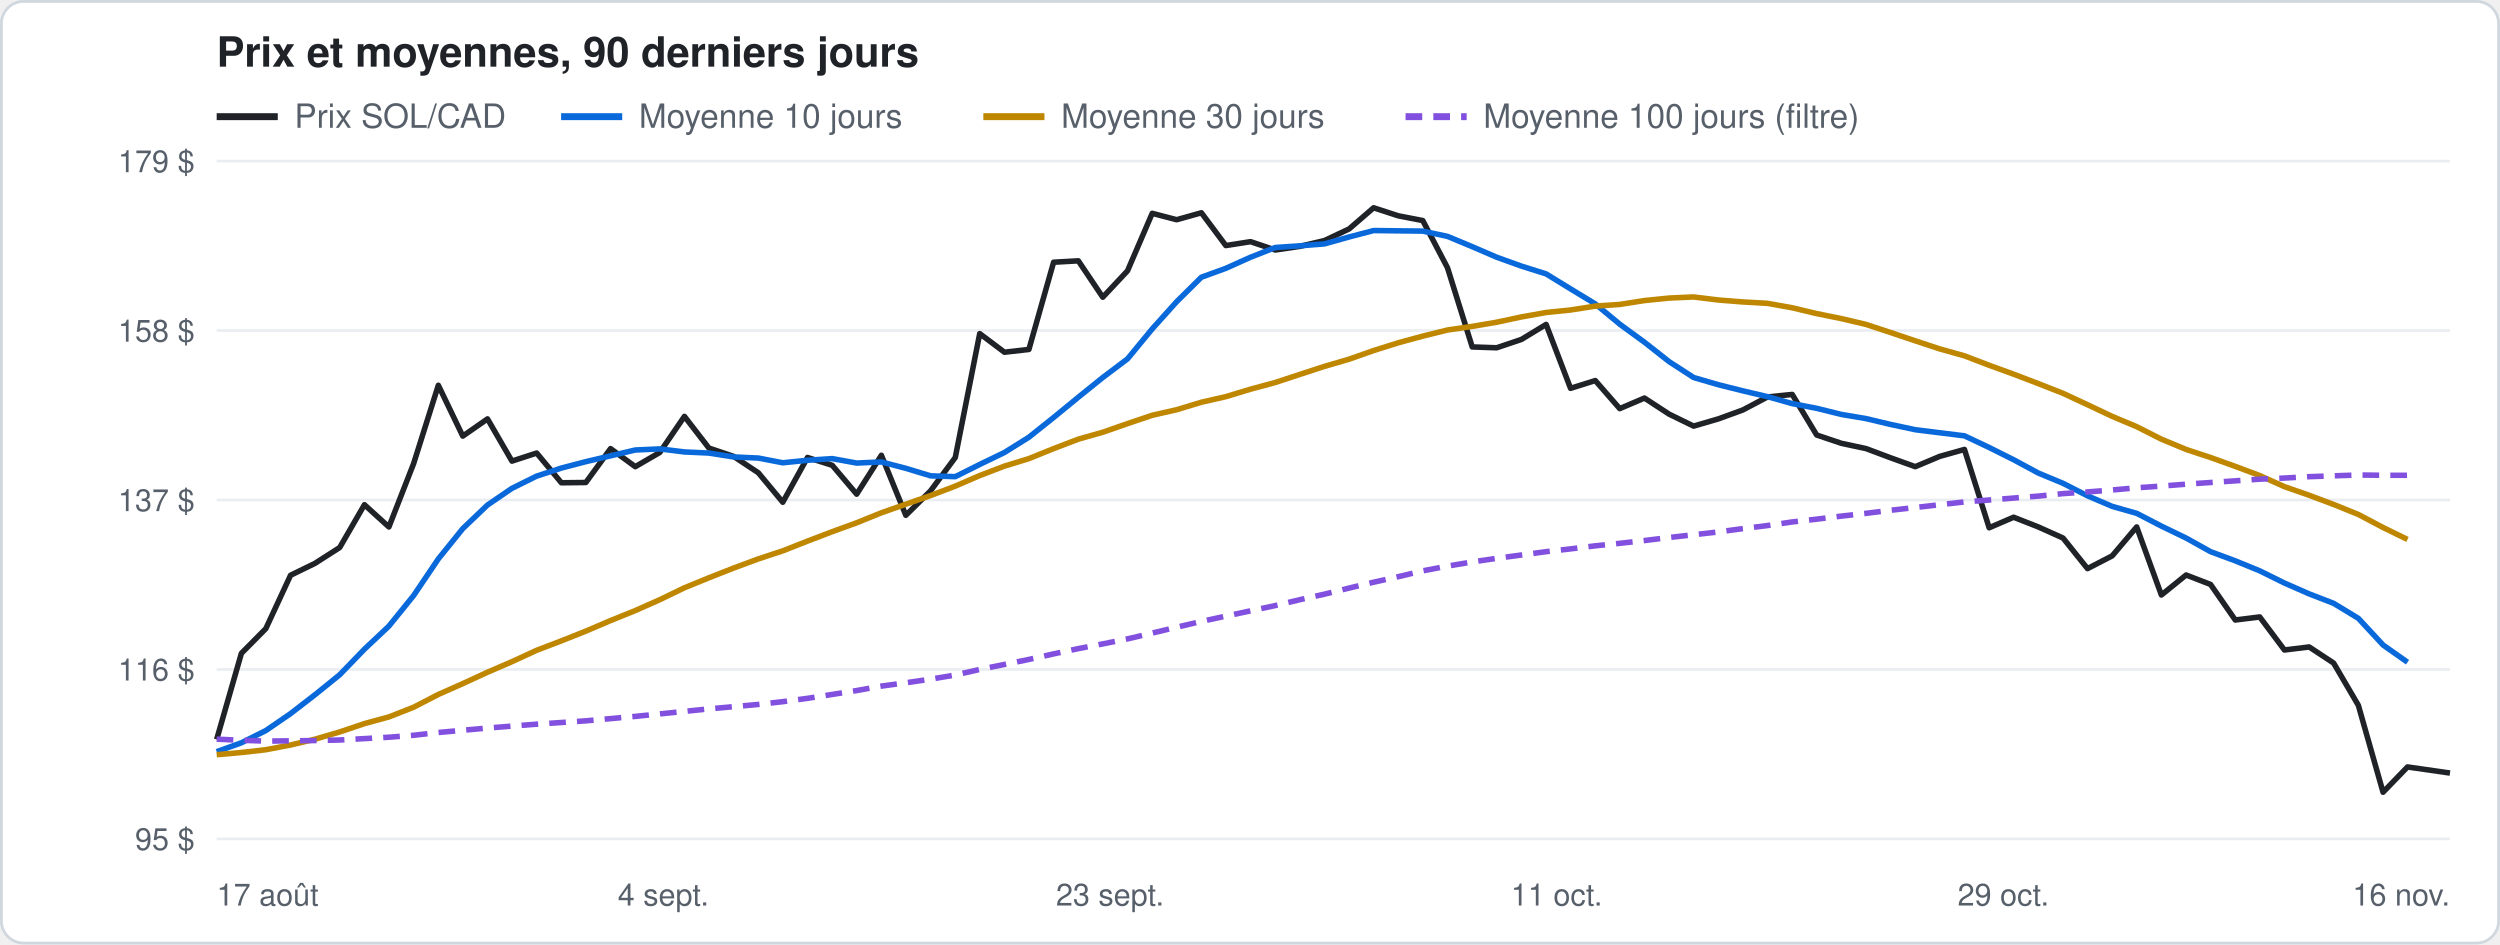
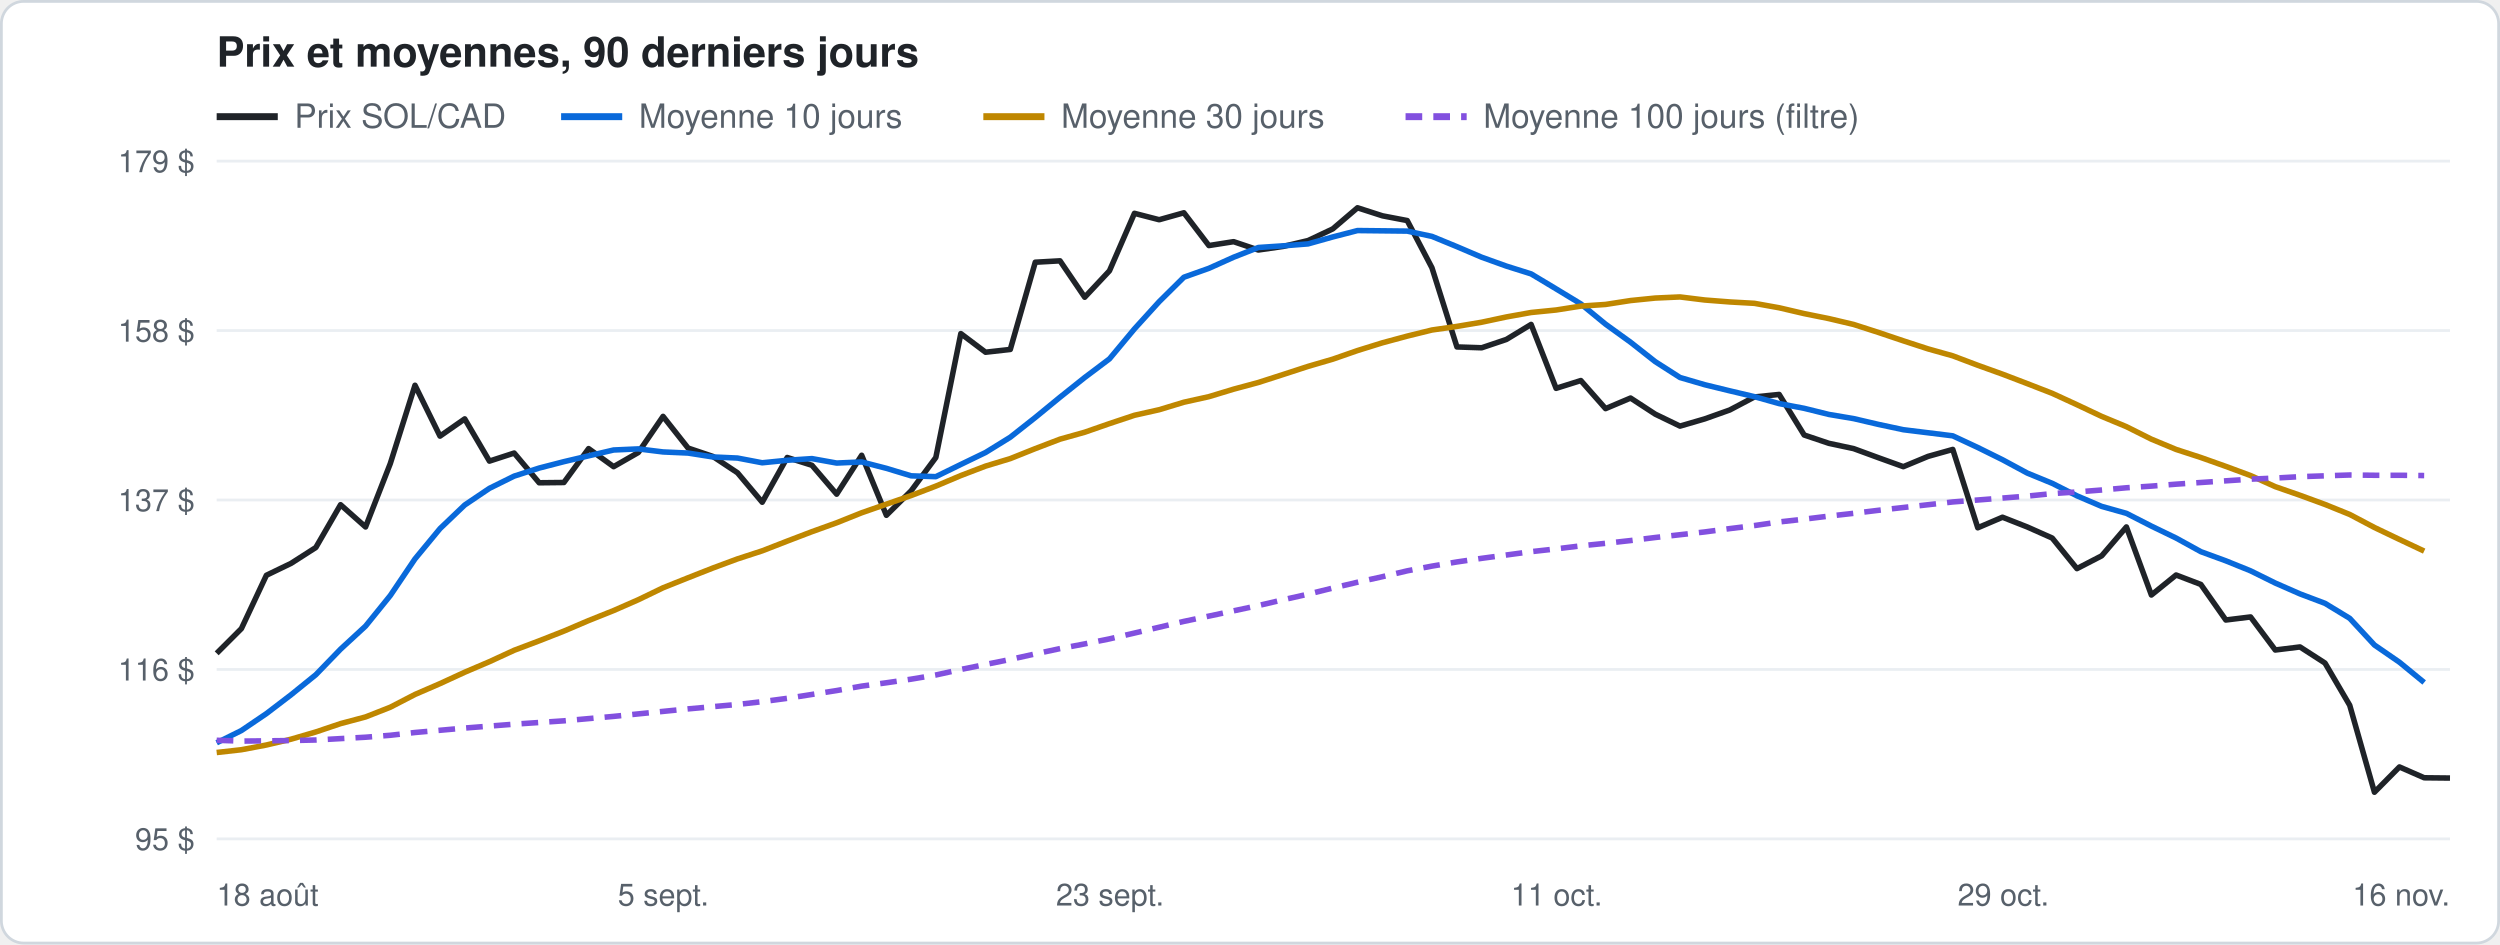
<svg xmlns="http://www.w3.org/2000/svg" width="900" height="340" viewBox="0 0 900 340" font-family="-apple-system, Segoe UI, Helvetica, Arial, sans-serif">
  <rect x="0.5" y="0.5" width="899" height="339" rx="8" fill="#ffffff" stroke="#d0d7de" />
  <text x="78" y="24" font-size="15" font-weight="600" fill="#1f2328">Prix et moyennes, 90 derniers jours</text>
  <line x1="78" y1="42" x2="100" y2="42" stroke="#1f2328" stroke-width="2.5" />
  <text x="106" y="46" font-size="12" fill="#57606a">Prix SOL/CAD</text>
  <line x1="202" y1="42" x2="224" y2="42" stroke="#0969da" stroke-width="2.5" />
  <text x="230" y="46" font-size="12" fill="#57606a">Moyenne 10 jours</text>
  <line x1="354" y1="42" x2="376" y2="42" stroke="#bf8700" stroke-width="2.5" />
  <text x="382" y="46" font-size="12" fill="#57606a">Moyenne 30 jours</text>
  <line x1="506" y1="42" x2="528" y2="42" stroke="#8250df" stroke-width="2.5" stroke-dasharray="6 4" />
  <text x="534" y="46" font-size="12" fill="#57606a">Moyenne 100 jours (filtre)</text>
  <line x1="78" y1="302.0" x2="882" y2="302.0" stroke="#eaeef2" />
  <text x="70" y="306.0" font-size="11" fill="#57606a" text-anchor="end">95 $</text>
  <line x1="78" y1="241.0" x2="882" y2="241.0" stroke="#eaeef2" />
  <text x="70" y="245.0" font-size="11" fill="#57606a" text-anchor="end">116 $</text>
  <line x1="78" y1="180.0" x2="882" y2="180.0" stroke="#eaeef2" />
  <text x="70" y="184.0" font-size="11" fill="#57606a" text-anchor="end">137 $</text>
  <line x1="78" y1="119.0" x2="882" y2="119.0" stroke="#eaeef2" />
  <text x="70" y="123.0" font-size="11" fill="#57606a" text-anchor="end">158 $</text>
  <line x1="78" y1="58.0" x2="882" y2="58.0" stroke="#eaeef2" />
  <text x="70" y="62.0" font-size="11" fill="#57606a" text-anchor="end">179 $</text>
-   <text x="78.0" y="326" font-size="11" fill="#57606a" text-anchor="start">17 août</text>
-   <text x="238.8" y="326" font-size="11" fill="#57606a" text-anchor="middle">4 sept.</text>
+   <text x="78.0" y="326" font-size="11" fill="#57606a" text-anchor="start">18 août</text>
+   <text x="238.8" y="326" font-size="11" fill="#57606a" text-anchor="middle">5 sept.</text>
  <text x="399.6" y="326" font-size="11" fill="#57606a" text-anchor="middle">23 sept.</text>
  <text x="560.4" y="326" font-size="11" fill="#57606a" text-anchor="middle">11 oct.</text>
  <text x="721.2" y="326" font-size="11" fill="#57606a" text-anchor="middle">29 oct.</text>
  <text x="882.0" y="326" font-size="11" fill="#57606a" text-anchor="end">16 nov.</text>
-   <polyline points="78.0,266.2 86.9,235.2 95.7,226.3 104.6,207.1 113.4,202.8 122.3,197.1 131.2,181.7 140.0,189.7 148.9,166.9 157.8,138.7 166.6,157.0 175.5,150.8 184.3,166.0 193.2,163.1 202.1,173.8 210.9,173.7 219.8,161.5 228.7,168.0 237.5,162.9 246.4,149.9 255.2,161.3 264.1,164.3 273.0,170.2 281.8,180.8 290.7,164.7 299.6,167.5 308.4,177.9 317.3,163.9 326.1,185.5 335.0,176.7 343.9,164.7 352.7,120.1 361.6,126.8 370.4,125.8 379.3,94.4 388.2,93.9 397.0,107.0 405.9,97.5 414.8,76.8 423.6,79.1 432.5,76.6 441.3,88.4 450.2,87.0 459.1,90.0 467.9,88.7 476.8,86.6 485.7,82.4 494.5,74.8 503.4,77.7 512.2,79.4 521.1,96.4 530.0,124.9 538.8,125.2 547.7,122.2 556.6,116.8 565.4,139.8 574.3,137.0 583.1,147.1 592.0,143.3 600.9,149.1 609.7,153.4 618.6,150.8 627.4,147.6 636.3,142.9 645.2,142.0 654.0,156.6 662.9,159.6 671.8,161.5 680.6,164.8 689.5,168.0 698.3,164.3 707.2,161.8 716.1,190.0 724.9,186.2 733.8,189.7 742.7,193.7 751.5,204.7 760.4,200.1 769.2,189.7 778.1,214.2 787.0,207.0 795.8,210.4 804.7,223.2 813.5,222.1 822.4,234.0 831.3,232.9 840.1,238.7 849.0,253.9 857.9,285.2 866.7,276.1 882.0,278.3" fill="none" stroke="#1f2328" stroke-width="2" stroke-linejoin="round" />
-   <polyline points="78.0,270.6 86.9,267.4 95.7,263.0 104.6,256.9 113.4,250.1 122.3,242.9 131.2,233.7 140.0,225.4 148.9,214.4 157.8,201.2 166.6,190.3 175.5,181.8 184.3,175.8 193.2,171.4 202.1,168.5 210.9,166.2 219.8,164.1 228.7,162.0 237.5,161.6 246.4,162.7 255.2,163.1 264.1,164.5 273.0,164.9 281.8,166.6 290.7,165.7 299.6,165.1 308.4,166.7 317.3,166.3 326.1,168.6 335.0,171.3 343.9,171.6 352.7,167.2 361.6,162.9 370.4,157.4 379.3,150.3 388.2,143.0 397.0,135.9 405.9,129.2 414.8,118.4 423.6,108.6 432.5,99.8 441.3,96.6 450.2,92.6 459.1,89.1 467.9,88.5 476.8,87.8 485.7,85.3 494.5,83.0 503.4,83.1 512.2,83.2 521.1,85.1 530.0,88.8 538.8,92.6 547.7,95.8 556.6,98.6 565.4,104.0 574.3,109.4 583.1,116.7 592.0,123.2 600.9,130.2 609.7,135.9 618.6,138.5 627.4,140.7 636.3,142.8 645.2,145.3 654.0,147.0 662.9,149.2 671.8,150.7 680.6,152.8 689.5,154.7 698.3,155.8 707.2,156.9 716.1,161.1 724.9,165.5 733.8,170.3 742.7,174.0 751.5,178.5 760.4,182.3 769.2,184.8 778.1,189.4 787.0,193.7 795.8,198.6 804.7,201.9 813.5,205.5 822.4,209.9 831.3,213.8 840.1,217.2 849.0,222.6 857.9,232.2 866.7,238.4" fill="none" stroke="#0969da" stroke-width="2" stroke-linejoin="round" />
-   <polyline points="78.0,271.7 86.9,270.9 95.7,269.9 104.6,268.2 113.4,266.1 122.3,263.5 131.2,260.5 140.0,258.1 148.9,254.6 157.8,250.0 166.6,246.1 175.5,242.0 184.3,238.2 193.2,234.1 202.1,230.7 210.9,227.2 219.8,223.4 228.7,219.8 237.5,215.9 246.4,211.6 255.2,208.0 264.1,204.5 273.0,201.2 281.8,198.3 290.7,194.8 299.6,191.4 308.4,188.2 317.3,184.6 326.1,181.5 335.0,178.4 343.9,175.0 352.7,171.2 361.6,167.8 370.4,165.1 379.3,161.5 388.2,158.1 397.0,155.6 405.9,152.5 414.8,149.5 423.6,147.5 432.5,144.8 441.3,142.8 450.2,140.1 459.1,137.7 467.9,134.8 476.8,131.9 485.7,129.3 494.5,126.2 503.4,123.4 512.2,121.0 521.1,118.8 530.0,117.5 538.8,116.0 547.7,114.1 556.6,112.5 565.4,111.6 574.3,110.2 583.1,109.6 592.0,108.2 600.9,107.3 609.7,106.9 618.6,108.0 627.4,108.7 636.3,109.2 645.2,110.8 654.0,112.9 662.9,114.7 671.8,116.8 680.6,119.7 689.5,122.7 698.3,125.6 707.2,128.1 716.1,131.5 724.9,134.7 733.8,138.1 742.7,141.6 751.5,145.7 760.4,149.9 769.2,153.6 778.1,158.1 787.0,161.8 795.8,164.7 804.7,167.9 813.5,171.2 822.4,175.2 831.3,178.3 840.1,181.6 849.0,185.2 857.9,189.9 866.7,194.2" fill="none" stroke="#bf8700" stroke-width="2" stroke-linejoin="round" />
-   <polyline points="78.0,266.1 86.9,266.5 95.7,266.8 104.6,266.7 113.4,266.6 122.3,266.4 131.2,265.9 140.0,265.4 148.9,264.7 157.8,263.7 166.6,262.9 175.5,262.1 184.3,261.4 193.2,260.7 202.1,260.1 210.9,259.5 219.8,258.7 228.7,257.9 237.5,257.0 246.4,256.1 255.2,255.2 264.1,254.4 273.0,253.6 281.8,252.6 290.7,251.4 299.6,250.0 308.4,248.6 317.3,247.0 326.1,245.8 335.0,244.5 343.9,243.0 352.7,241.0 361.6,239.2 370.4,237.4 379.3,235.4 388.2,233.5 397.0,231.8 405.9,230.0 414.8,227.9 423.6,225.8 432.5,223.7 441.3,221.8 450.2,219.9 459.1,218.0 467.9,215.9 476.8,213.9 485.7,211.7 494.5,209.6 503.4,207.6 512.2,205.5 521.1,203.8 530.0,202.3 538.8,201.0 547.7,199.8 556.6,198.6 565.4,197.6 574.3,196.5 583.1,195.6 592.0,194.6 600.9,193.5 609.7,192.5 618.6,191.5 627.4,190.3 636.3,189.2 645.2,187.9 654.0,186.9 662.9,185.8 671.8,184.8 680.6,183.7 689.5,182.7 698.3,181.7 707.2,180.7 716.1,180.0 724.9,179.3 733.8,178.6 742.7,177.7 751.5,177.1 760.4,176.4 769.2,175.6 778.1,175.0 787.0,174.3 795.8,173.7 804.7,173.1 813.5,172.5 822.4,172.1 831.3,171.6 840.1,171.3 849.0,171.0 857.9,171.1 866.7,171.1" fill="none" stroke="#8250df" stroke-width="2" stroke-linejoin="round" stroke-dasharray="6 4" />
+   <polyline points="78.0,235.2 86.9,226.3 95.9,207.1 104.8,202.8 113.7,197.1 122.6,181.7 131.6,189.7 140.5,166.9 149.4,138.7 158.4,157.0 167.3,150.8 176.2,166.0 185.1,163.1 194.1,173.8 203.0,173.7 211.9,161.5 220.9,168.0 229.8,162.9 238.7,149.9 247.7,161.3 256.6,164.3 265.5,170.2 274.4,180.8 283.4,164.7 292.3,167.5 301.2,177.9 310.2,163.9 319.1,185.5 328.0,176.7 336.9,164.7 345.9,120.1 354.8,126.8 363.7,125.8 372.7,94.4 381.6,93.9 390.5,107.0 399.4,97.5 408.4,76.8 417.3,79.1 426.2,76.6 435.2,88.4 444.1,87.0 453.0,90.0 462.0,88.7 470.9,86.6 479.8,82.4 488.7,74.8 497.7,77.7 506.6,79.4 515.5,96.4 524.5,124.9 533.4,125.2 542.3,122.2 551.2,116.8 560.2,139.8 569.1,137.0 578.0,147.1 587.0,143.3 595.9,149.1 604.8,153.4 613.7,150.8 622.7,147.6 631.6,142.9 640.5,142.0 649.5,156.6 658.4,159.6 667.3,161.5 676.3,164.8 685.2,168.0 694.1,164.3 703.0,161.8 712.0,190.0 720.9,186.2 729.8,189.7 738.8,193.7 747.7,204.7 756.6,200.1 765.5,189.7 774.5,214.2 783.4,207.0 792.3,210.4 801.3,223.2 810.2,222.1 819.1,234.0 828.0,232.9 837.0,238.7 845.9,253.9 854.8,285.2 863.8,276.1 872.7,280.0 882.0,280.1" fill="none" stroke="#1f2328" stroke-width="2" stroke-linejoin="round" />
+   <polyline points="78.0,267.4 86.9,263.0 95.9,256.9 104.8,250.1 113.7,242.9 122.6,233.7 131.6,225.4 140.5,214.4 149.4,201.2 158.4,190.3 167.3,181.8 176.2,175.8 185.1,171.4 194.1,168.5 203.0,166.2 211.9,164.1 220.9,162.0 229.8,161.6 238.7,162.7 247.7,163.1 256.6,164.5 265.5,164.9 274.4,166.6 283.4,165.7 292.3,165.1 301.2,166.7 310.2,166.3 319.1,168.6 328.0,171.3 336.9,171.6 345.9,167.2 354.8,162.9 363.7,157.4 372.7,150.3 381.6,143.0 390.5,135.9 399.4,129.2 408.4,118.4 417.3,108.6 426.2,99.8 435.2,96.6 444.1,92.6 453.0,89.1 462.0,88.5 470.9,87.8 479.8,85.3 488.7,83.0 497.7,83.1 506.6,83.2 515.5,85.1 524.5,88.8 533.4,92.6 542.3,95.8 551.2,98.6 560.2,104.0 569.1,109.4 578.0,116.7 587.0,123.2 595.9,130.2 604.8,135.9 613.7,138.5 622.7,140.7 631.6,142.8 640.5,145.3 649.5,147.0 658.4,149.2 667.3,150.7 676.3,152.8 685.2,154.7 694.1,155.8 703.0,156.9 712.0,161.1 720.9,165.5 729.8,170.3 738.8,174.0 747.7,178.5 756.6,182.3 765.5,184.8 774.5,189.4 783.4,193.7 792.3,198.6 801.3,201.9 810.2,205.5 819.1,209.9 828.0,213.8 837.0,217.2 845.9,222.6 854.8,232.2 863.8,238.4 872.7,245.7" fill="none" stroke="#0969da" stroke-width="2" stroke-linejoin="round" />
+   <polyline points="78.0,270.9 86.9,269.9 95.9,268.2 104.8,266.1 113.7,263.5 122.6,260.5 131.6,258.1 140.5,254.6 149.4,250.0 158.4,246.1 167.3,242.0 176.2,238.2 185.1,234.1 194.1,230.7 203.0,227.2 211.9,223.4 220.9,219.8 229.8,215.9 238.7,211.6 247.7,208.0 256.6,204.5 265.5,201.2 274.4,198.3 283.4,194.8 292.3,191.4 301.2,188.2 310.2,184.6 319.1,181.5 328.0,178.4 336.9,175.0 345.9,171.2 354.8,167.8 363.7,165.1 372.7,161.5 381.6,158.1 390.5,155.6 399.4,152.5 408.4,149.5 417.3,147.5 426.2,144.8 435.2,142.8 444.1,140.1 453.0,137.7 462.0,134.8 470.9,131.9 479.8,129.3 488.7,126.2 497.7,123.4 506.6,121.0 515.5,118.8 524.5,117.5 533.4,116.0 542.3,114.1 551.2,112.5 560.2,111.6 569.1,110.2 578.0,109.6 587.0,108.2 595.9,107.3 604.8,106.9 613.7,108.0 622.7,108.7 631.6,109.2 640.5,110.8 649.5,112.9 658.4,114.7 667.3,116.8 676.3,119.7 685.2,122.7 694.1,125.6 703.0,128.1 712.0,131.5 720.9,134.7 729.8,138.1 738.8,141.6 747.7,145.7 756.6,149.9 765.5,153.6 774.5,158.1 783.4,161.8 792.3,164.7 801.3,167.9 810.2,171.2 819.1,175.2 828.0,178.3 837.0,181.6 845.9,185.2 854.8,189.9 863.8,194.2 872.7,198.4" fill="none" stroke="#bf8700" stroke-width="2" stroke-linejoin="round" />
+   <polyline points="78.0,266.5 86.9,266.8 95.9,266.7 104.8,266.6 113.7,266.4 122.6,265.9 131.6,265.4 140.5,264.7 149.4,263.7 158.4,262.9 167.3,262.1 176.2,261.4 185.1,260.7 194.1,260.1 203.0,259.5 211.9,258.7 220.9,257.9 229.8,257.0 238.7,256.1 247.7,255.2 256.6,254.4 265.5,253.6 274.4,252.6 283.4,251.4 292.3,250.0 301.2,248.6 310.2,247.0 319.1,245.8 328.0,244.5 336.9,243.0 345.9,241.0 354.8,239.2 363.7,237.4 372.7,235.4 381.6,233.5 390.5,231.8 399.4,230.0 408.4,227.9 417.3,225.8 426.2,223.7 435.2,221.8 444.1,219.9 453.0,218.0 462.0,215.9 470.9,213.9 479.8,211.7 488.7,209.6 497.7,207.6 506.6,205.5 515.5,203.8 524.5,202.3 533.4,201.0 542.3,199.8 551.2,198.6 560.2,197.6 569.1,196.5 578.0,195.6 587.0,194.6 595.9,193.5 604.8,192.5 613.7,191.5 622.7,190.3 631.6,189.2 640.5,187.9 649.5,186.9 658.4,185.8 667.3,184.8 676.3,183.7 685.2,182.7 694.1,181.7 703.0,180.7 712.0,180.0 720.9,179.3 729.8,178.6 738.8,177.7 747.7,177.1 756.6,176.4 765.5,175.6 774.5,175.0 783.4,174.3 792.3,173.7 801.3,173.1 810.2,172.5 819.1,172.1 828.0,171.6 837.0,171.3 845.9,171.0 854.8,171.1 863.8,171.1 872.7,171.2" fill="none" stroke="#8250df" stroke-width="2" stroke-linejoin="round" stroke-dasharray="6 4" />
</svg>
